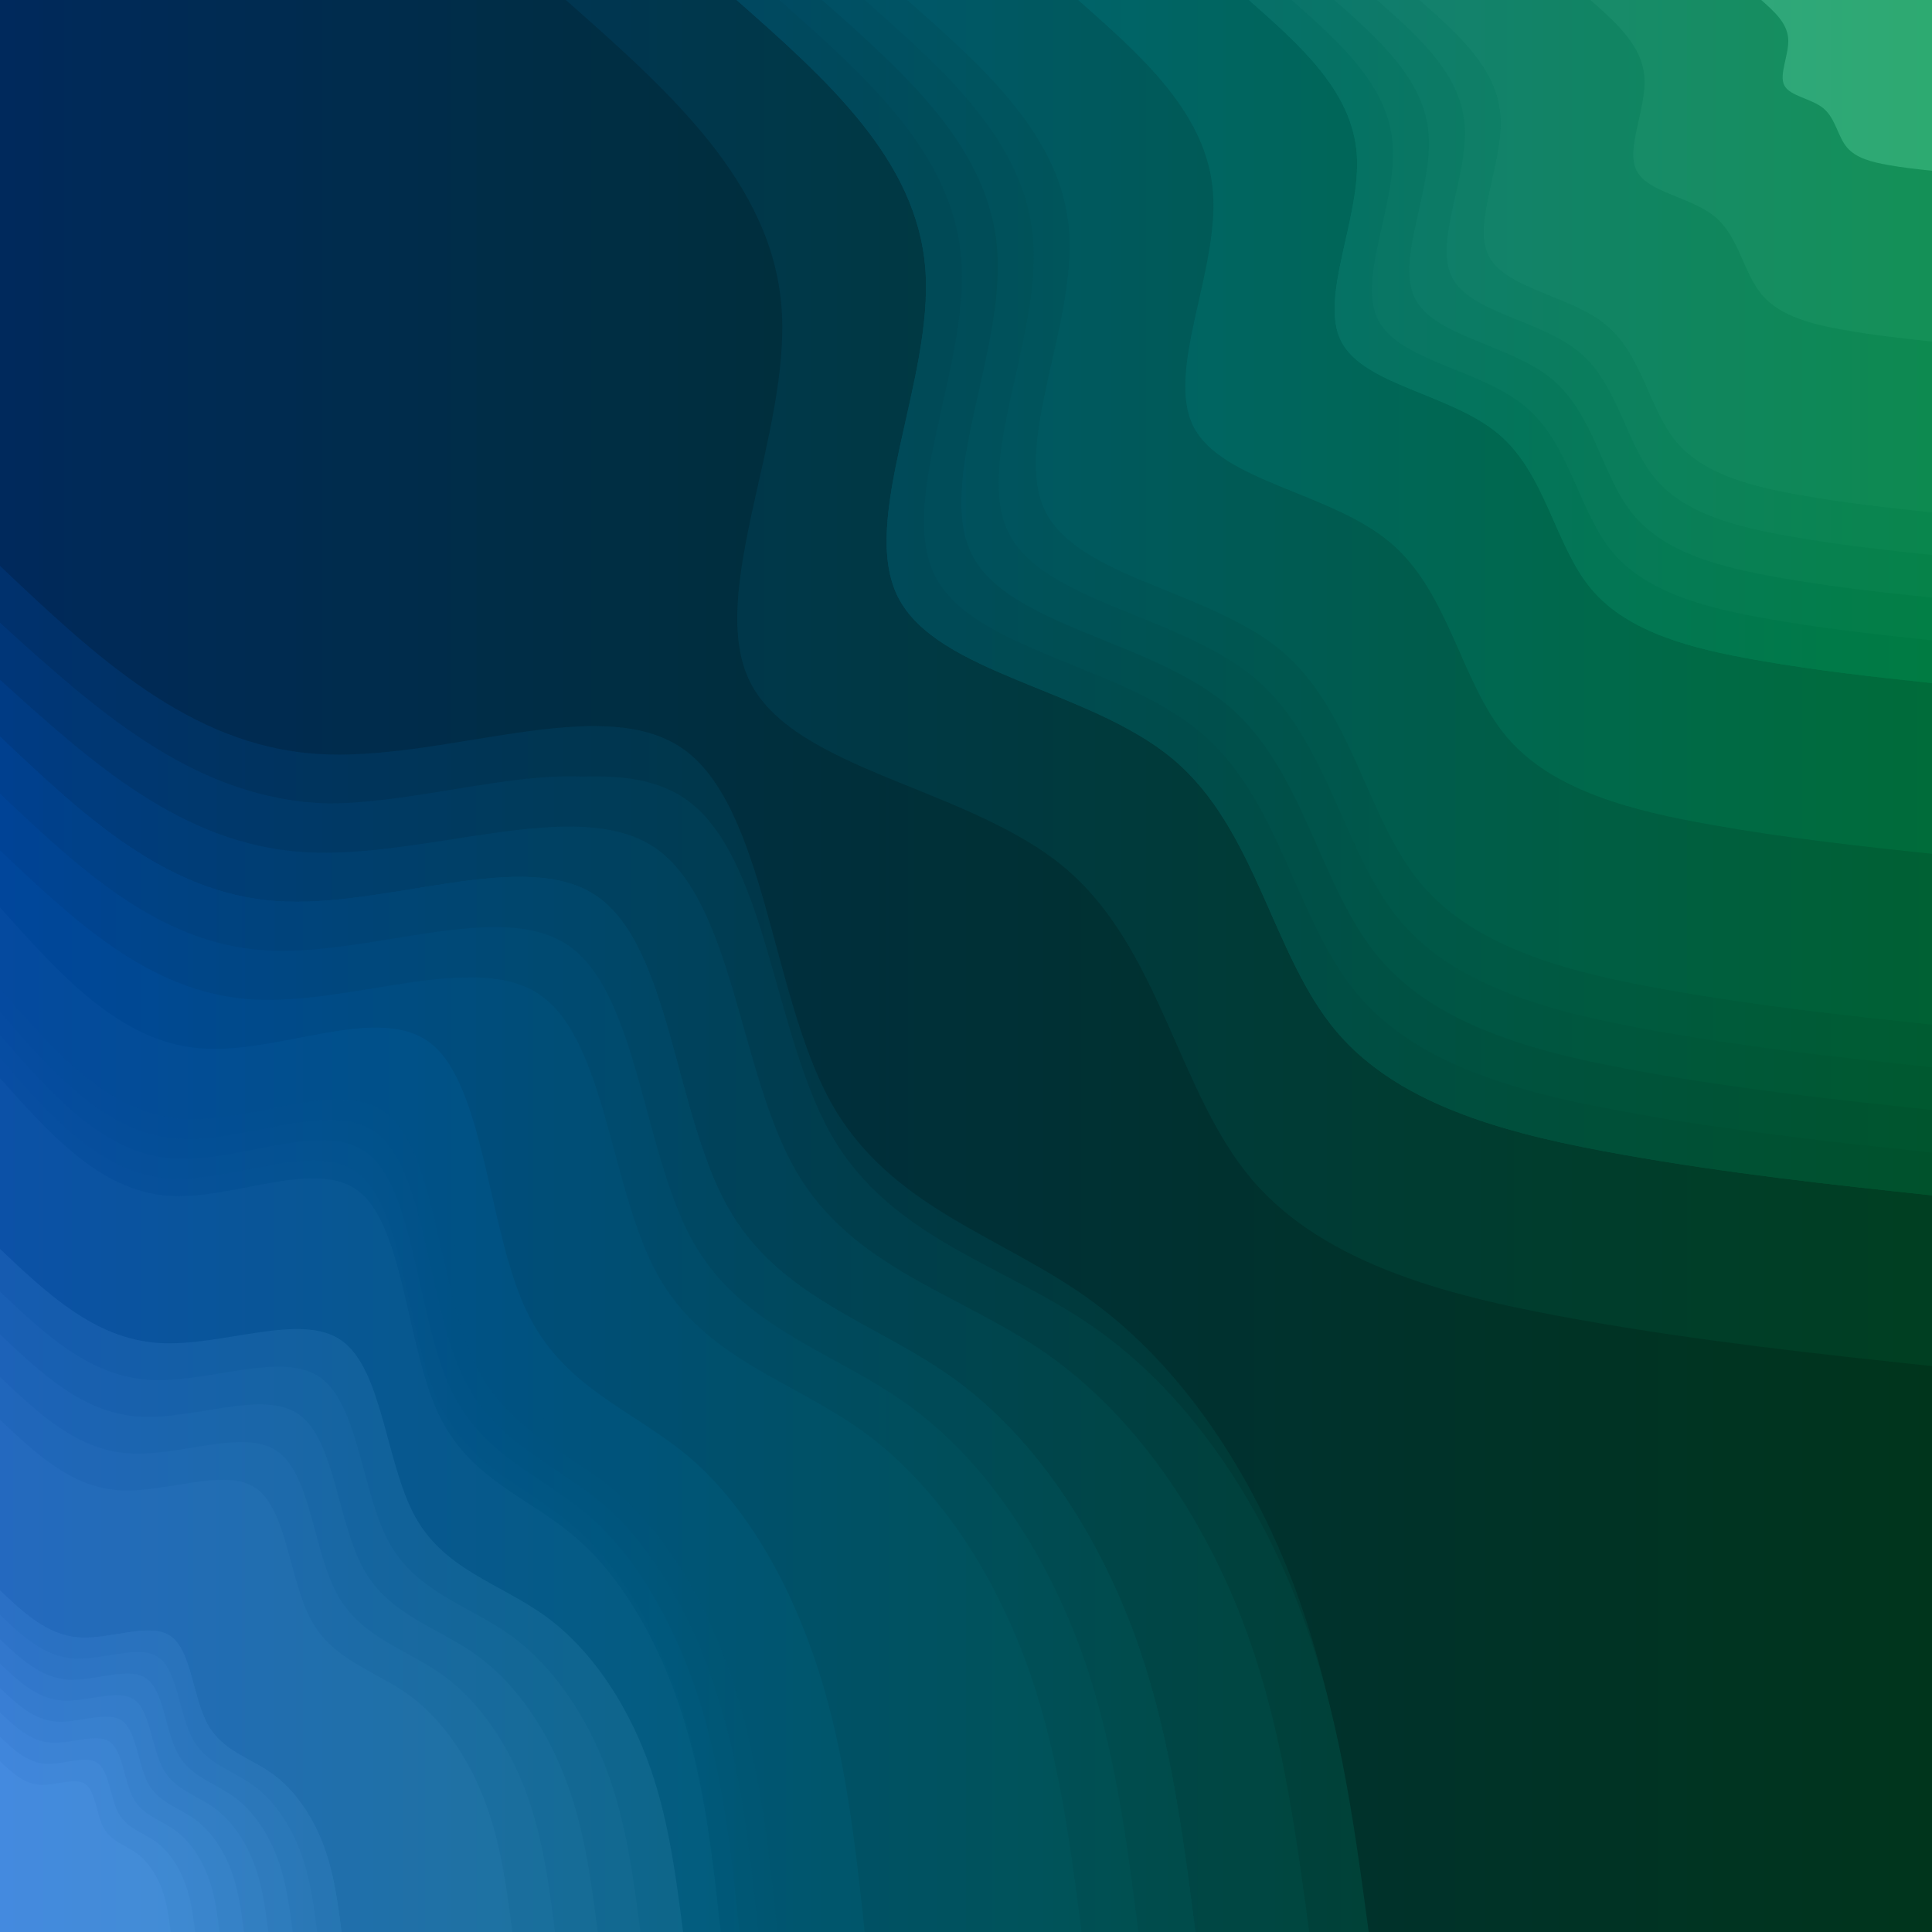
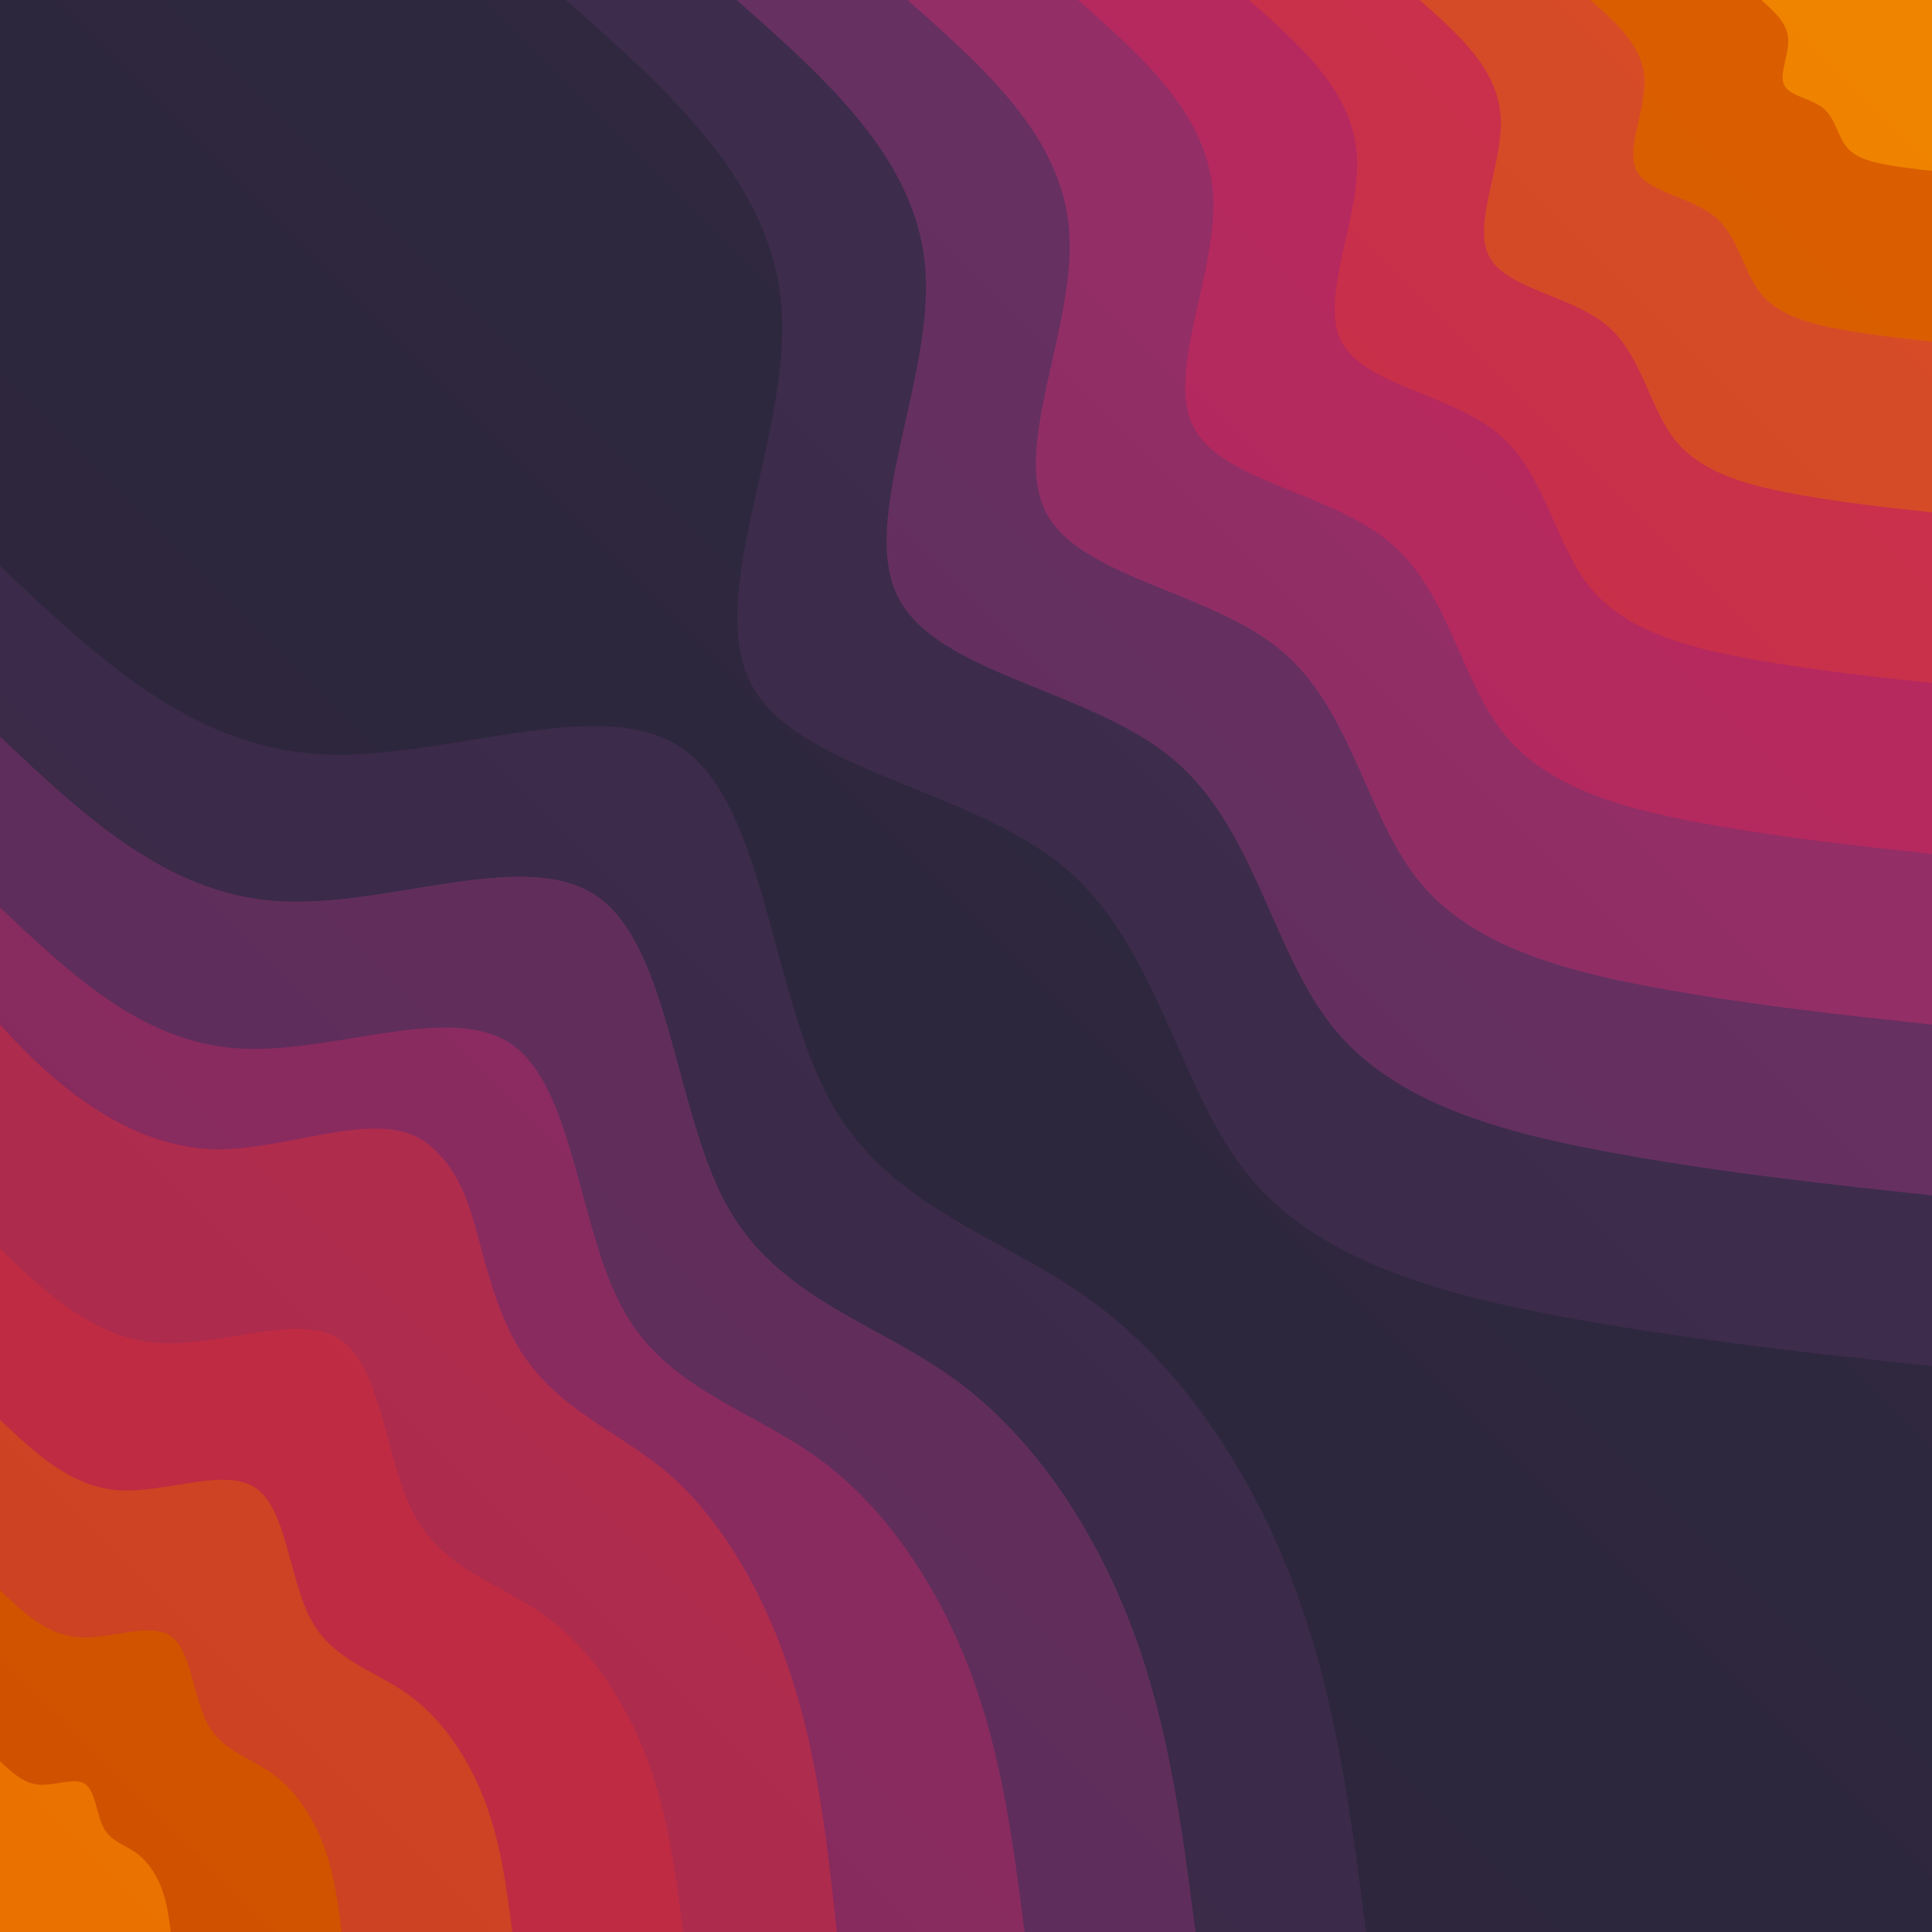
<svg xmlns="http://www.w3.org/2000/svg" xmlns:xlink="http://www.w3.org/1999/xlink" id="visual" viewBox="0 0 4096 4096" width="4096" height="4096" version="1.1">
  <defs id="defs24901">
    <linearGradient id="linearGradient18394">
-       <stop style="stop-color:#1a5fb4;stop-opacity:1" offset="0" id="stop18390" />
-       <stop style="stop-color:#26a269;stop-opacity:1" offset="1" id="stop18392" />
+       <stop style="stop-color:#9f9f9f;stop-opacity:1;" offset="0" id="stop18390" />
+       <stop style="stop-color:#c2c2c2;stop-opacity:1;" offset="1" id="stop18392" />
    </linearGradient>
    <linearGradient id="grad1_0" x1="0%" y1="0%" x2="100%" y2="100%">
      <stop offset="30%" stop-color="#813d9c" stop-opacity="1" id="stop24896" />
      <stop offset="70%" stop-color="#813d9c" stop-opacity="1" id="stop24898" />
    </linearGradient>
-     <linearGradient xlink:href="#linearGradient18394" id="linearGradient18396" x1="0" y1="2047.975" x2="4096" y2="2047.975" gradientUnits="userSpaceOnUse" />
+     <linearGradient xlink:href="#linearGradient18394" id="linearGradient18396" x1="127.831" y1="3977.89" x2="4096" y2="9.721" gradientUnits="userSpaceOnUse" />
  </defs>
  <defs id="defs24908">
    <linearGradient id="grad1_1" x1="0%" y1="0%" x2="100%" y2="100%">
      <stop offset="30%" stop-color="#813d9c" stop-opacity="1" id="stop24903" />
      <stop offset="70%" stop-color="#515cc0" stop-opacity="1" id="stop24905" />
    </linearGradient>
  </defs>
  <defs id="defs24915">
    <linearGradient id="grad1_2" x1="0%" y1="0%" x2="100%" y2="100%">
      <stop offset="30%" stop-color="#0076d6" stop-opacity="1" id="stop24910" />
      <stop offset="70%" stop-color="#515cc0" stop-opacity="1" id="stop24912" />
    </linearGradient>
  </defs>
  <defs id="defs24922">
    <linearGradient id="grad1_3" x1="0%" y1="0%" x2="100%" y2="100%">
      <stop offset="30%" stop-color="#0076d6" stop-opacity="1" id="stop24917" />
      <stop offset="70%" stop-color="#008bdb" stop-opacity="1" id="stop24919" />
    </linearGradient>
  </defs>
  <defs id="defs24929">
    <linearGradient id="grad1_4" x1="0%" y1="0%" x2="100%" y2="100%">
      <stop offset="30%" stop-color="#009dd0" stop-opacity="1" id="stop24924" />
      <stop offset="70%" stop-color="#008bdb" stop-opacity="1" id="stop24926" />
    </linearGradient>
  </defs>
  <defs id="defs24936">
    <linearGradient id="grad1_5" x1="0%" y1="0%" x2="100%" y2="100%">
      <stop offset="30%" stop-color="#009dd0" stop-opacity="1" id="stop24931" />
      <stop offset="70%" stop-color="#00acba" stop-opacity="1" id="stop24933" />
    </linearGradient>
  </defs>
  <defs id="defs24943">
    <linearGradient id="grad1_6" x1="0%" y1="0%" x2="100%" y2="100%">
      <stop offset="30%" stop-color="#00b89c" stop-opacity="1" id="stop24938" />
      <stop offset="70%" stop-color="#00acba" stop-opacity="1" id="stop24940" />
    </linearGradient>
  </defs>
  <defs id="defs24950">
    <linearGradient id="grad1_7" x1="0%" y1="0%" x2="100%" y2="100%">
      <stop offset="30%" stop-color="#00b89c" stop-opacity="1" id="stop24945" />
      <stop offset="70%" stop-color="#2ec27e" stop-opacity="1" id="stop24947" />
    </linearGradient>
  </defs>
  <defs id="defs24957">
    <linearGradient id="grad2_0" x1="0%" y1="0%" x2="100%" y2="100%">
      <stop offset="30%" stop-color="#813d9c" stop-opacity="1" id="stop24952" />
      <stop offset="70%" stop-color="#813d9c" stop-opacity="1" id="stop24954" />
    </linearGradient>
  </defs>
  <defs id="defs24964">
    <linearGradient id="grad2_1" x1="0%" y1="0%" x2="100%" y2="100%">
      <stop offset="30%" stop-color="#515cc0" stop-opacity="1" id="stop24959" />
      <stop offset="70%" stop-color="#813d9c" stop-opacity="1" id="stop24961" />
    </linearGradient>
  </defs>
  <defs id="defs24971">
    <linearGradient id="grad2_2" x1="0%" y1="0%" x2="100%" y2="100%">
      <stop offset="30%" stop-color="#515cc0" stop-opacity="1" id="stop24966" />
      <stop offset="70%" stop-color="#0076d6" stop-opacity="1" id="stop24968" />
    </linearGradient>
  </defs>
  <defs id="defs24978">
    <linearGradient id="grad2_3" x1="0%" y1="0%" x2="100%" y2="100%">
      <stop offset="30%" stop-color="#008bdb" stop-opacity="1" id="stop24973" />
      <stop offset="70%" stop-color="#0076d6" stop-opacity="1" id="stop24975" />
    </linearGradient>
  </defs>
  <defs id="defs24985">
    <linearGradient id="grad2_4" x1="0%" y1="0%" x2="100%" y2="100%">
      <stop offset="30%" stop-color="#008bdb" stop-opacity="1" id="stop24980" />
      <stop offset="70%" stop-color="#009dd0" stop-opacity="1" id="stop24982" />
    </linearGradient>
  </defs>
  <defs id="defs24992">
    <linearGradient id="grad2_5" x1="0%" y1="0%" x2="100%" y2="100%">
      <stop offset="30%" stop-color="#00acba" stop-opacity="1" id="stop24987" />
      <stop offset="70%" stop-color="#009dd0" stop-opacity="1" id="stop24989" />
    </linearGradient>
  </defs>
  <defs id="defs24999">
    <linearGradient id="grad2_6" x1="0%" y1="0%" x2="100%" y2="100%">
      <stop offset="30%" stop-color="#00acba" stop-opacity="1" id="stop24994" />
      <stop offset="70%" stop-color="#00b89c" stop-opacity="1" id="stop24996" />
    </linearGradient>
  </defs>
  <defs id="defs25006">
    <linearGradient id="grad2_7" x1="0%" y1="0%" x2="100%" y2="100%">
      <stop offset="30%" stop-color="#2ec27e" stop-opacity="1" id="stop25001" />
      <stop offset="70%" stop-color="#00b89c" stop-opacity="1" id="stop25003" />
    </linearGradient>
  </defs>
  <g id="layer1" style="display:inline">
    <rect x="0" y="0" width="4096" height="4096" fill="#2ec27e" id="rect24894" style="font-variation-settings:normal;vector-effect:none;fill:#241f31;fill-opacity:1;stroke-width:1;stroke-linecap:butt;stroke-linejoin:miter;stroke-miterlimit:4;stroke-dasharray:none;stroke-dashoffset:0;stroke-opacity:1;-inkscape-stroke:none;stop-color:#000000" />
    <path d="m 4096,2896.3 c -244.6,-26.2 -489.2,-52.4 -749.6,-98.7 -260.5,-46.3 -536.8,-112.7 -693.4,-298.3 -156.6,-185.5 -193.3,-490.1 -396.2,-660.1 -202.9,-170 -571.8,-205.4 -666.2,-392.7 -94.4,-187.3 85.8,-526.6 66.4,-793 C 1637.7,387.1 1418.7,193.6 1199.7,0 H 4096 Z" fill="#00be8d" id="path25008" style="font-variation-settings:normal;vector-effect:none;fill:#30223b;fill-opacity:1;stroke-width:1;stroke-linecap:butt;stroke-linejoin:miter;stroke-miterlimit:4;stroke-dasharray:none;stroke-dashoffset:0;stroke-opacity:1;-inkscape-stroke:none;stop-color:#000000" />
    <path d="m 4096,2534.3 c -214,-22.9 -428,-45.9 -655.9,-86.4 -227.9,-40.5 -469.7,-98.6 -606.7,-261 -137,-162.3 -169.2,-428.9 -346.7,-577.6 -177.5,-148.8 -500.4,-179.7 -582.9,-343.6 -82.6,-163.9 75.1,-460.8 58.1,-693.9 C 1944.9,338.7 1753.3,169.4 1561.7,0 H 4096 Z" fill="#00b2ab" id="path25010" style="font-variation-settings:normal;vector-effect:none;fill:#4e254a;fill-opacity:1;stroke-width:1;stroke-linecap:butt;stroke-linejoin:miter;stroke-miterlimit:4;stroke-dasharray:none;stroke-dashoffset:0;stroke-opacity:1;-inkscape-stroke:none;stop-color:#000000" />
-     <g id="g28351">
-       <path d="m 4096,2534.3 c -214,-22.9 -428,-45.9 -655.9,-86.4 -227.9,-40.5 -469.7,-98.6 -606.7,-261 -137,-162.3 -169.2,-428.9 -346.7,-577.6 -177.5,-148.8 -500.4,-179.7 -582.9,-343.6 -82.6,-163.9 75.1,-460.8 58.1,-693.9 C 1944.9,338.7 1753.3,169.4 1561.7,0 H 4096 Z" style="fill:#4e254a;fill-opacity:1;stroke-width:1px;stroke-opacity:1;stop-color:#000000" id="path28341" />
-       <path d="M 4096,2443.78 C 3889.65,2421.7 3683.28,2399.53 3463.53,2360.47 3243.75,2321.43 3010.6,2265.4 2878.5,2108.8 2746.38,1952.3 2715.35,1695.22 2544.18,1551.83 2373.03,1408.35 2061.65,1378.55 1982.07,1220.5 1902.45,1062.45 2054.5,776.15 2038.12,551.375 2021.72,326.6 1836.97,163.35 1652.22,0 H 4096 Z" style="fill:#56244b;fill-opacity:1;stroke-width:1px;stroke-opacity:1;stop-color:#000000" id="path28343" />
-       <path d="M 4096,2353.25 C 3897.3,2332 3698.55,2310.65 3486.95,2273.05 3275.3,2235.45 3050.8,2181.5 2923.6,2030.7 2796.35,1880 2766.5,1632.45 2601.65,1494.35 2436.85,1356.2 2137,1327.5 2060.35,1175.3 1983.7,1023.1 2130.1,747.4 2114.35,530.95 2098.55,314.5 1920.65,157.3 1742.75,0 H 4096 Z" style="fill:#5f244c;fill-opacity:1;stroke-width:1px;stroke-opacity:1;stop-color:#000000" id="path28345" />
-       <path d="m 4096,2262.72 c -191.05,-20.42 -382.18,-40.95 -585.62,-77.1 C 3306.85,2149.47 3091,2097.6 2968.7,1952.6 2846.32,1807.7 2817.65,1569.67 2659.12,1436.87 2500.68,1304.05 2212.35,1276.45 2138.63,1130.1 2064.95,983.75 2205.7,718.65 2190.58,510.525 2175.38,302.4 2004.33,151.25 1833.28,0 H 4096 Z" style="fill:#67234d;fill-opacity:1;stroke-width:1px;stroke-opacity:1;stop-color:#000000" id="path28347" />
-       <path d="m 4096,2172.2 c -183.4,-19.6 -366.9,-39.3 -562.2,-74 -195.4,-34.7 -402.6,-84.5 -520,-223.7 -117.5,-139.1 -145,-367.6 -297.2,-495.1 -152.1,-127.5 -428.9,-154 -499.7,-294.5 -70.7,-140.5 64.4,-395 49.9,-594.8 C 2252.2,290.3 2088,145.2 1923.8,0 H 4096 Z" style="fill:#70234e;fill-opacity:1;stroke-width:1px;stroke-opacity:1;stop-color:#000000" id="path28349" />
-     </g>
    <path d="m 4096,2172.2 c -183.4,-19.6 -366.9,-39.3 -562.2,-74 -195.4,-34.7 -402.6,-84.5 -520,-223.7 -117.5,-139.1 -145,-367.6 -297.2,-495.1 -152.1,-127.5 -428.9,-154 -499.7,-294.5 -70.7,-140.5 64.4,-395 49.9,-594.8 C 2252.2,290.3 2088,145.2 1923.8,0 H 4096 Z" fill="#00a5c6" id="path25012" style="font-variation-settings:normal;vector-effect:none;fill:#70234e;fill-opacity:1;stroke-width:1;stroke-linecap:butt;stroke-linejoin:miter;stroke-miterlimit:4;stroke-dasharray:none;stroke-dashoffset:0;stroke-opacity:1;-inkscape-stroke:none;stop-color:#000000" />
    <path d="m 4096,1810.2 c -152.9,-16.4 -305.7,-32.7 -468.5,-61.7 -162.8,-28.9 -335.5,-70.4 -433.4,-186.4 -97.8,-116 -120.8,-306.4 -247.6,-412.6 C 2819.7,1043.2 2589.1,1021.1 2530.1,904.1 2471.1,787 2583.8,575 2571.6,408.4 2559.5,241.9 2422.7,121 2285.8,0 H 4096 Z" fill="#0095d8" id="path25014" style="font-variation-settings:normal;vector-effect:none;fill:#921f48;fill-opacity:1;stroke-width:1;stroke-linecap:butt;stroke-linejoin:miter;stroke-miterlimit:4;stroke-dasharray:none;stroke-dashoffset:0;stroke-opacity:1;-inkscape-stroke:none;stop-color:#000000" />
    <path d="m 4096,1448.15 c -122.3,-13.1 -244.6,-26.2 -374.8,-49.4 -130.2,-23.1 -268.4,-56.4 -346.7,-149.1 -78.3,-92.8 -96.7,-245.1 -198.1,-330.1 -101.4,-85 -285.9,-102.7 -333.1,-196.3 -47.2,-93.7 42.9,-263.3 33.2,-396.5 -9.7,-133.2 -119.2,-230 -228.7,-326.8 H 4096 Z" fill="#0081db" id="path25016" style="font-variation-settings:normal;vector-effect:none;fill:#af2438;fill-opacity:1;stroke-width:1;stroke-linecap:butt;stroke-linejoin:miter;stroke-miterlimit:4;stroke-dasharray:none;stroke-dashoffset:0;stroke-opacity:1;-inkscape-stroke:none;stop-color:#000000" />
-     <g id="g29134">
-       <path d="m 4096,1448.15 c -122.3,-13.1 -244.6,-26.2 -374.8,-49.4 -130.2,-23.1 -268.4,-56.4 -346.7,-149.1 -78.3,-92.8 -96.7,-245.1 -198.1,-330.1 -101.4,-85 -285.9,-102.7 -333.1,-196.3 -47.2,-93.7 42.9,-263.3 33.2,-396.5 -9.7,-133.2 -119.2,-230 -228.7,-326.8 H 4096 Z" style="fill:#af2438;fill-opacity:1;stroke-width:1px;stroke-opacity:1;stop-color:#000000" id="path29124" />
-       <path d="m 4096,1357.64 c -114.65,-12.28 -229.3,-24.55 -351.38,-46.3 -122.07,-21.68 -251.62,-52.88 -325.02,-139.78 -73.4,-87 -90.65,-229.797 -185.72,-309.472 -95.08,-79.7 -268.03,-96.276 -312.28,-184.051 -44.25,-87.825 40.23,-246.825 31.12,-371.7 C 2943.62,181.463 2840.98,90.713 2738.33,-0.037 H 4096 Z" style="fill:#b32931;fill-opacity:1;stroke-width:1px;stroke-opacity:1;stop-color:#000000" id="path29126" />
-       <path d="m 4096,1267.12 c -107,-11.44 -214,-22.9 -327.95,-43.2 -113.95,-20.25 -234.85,-49.35 -303.35,-130.45 -68.5,-81.19 -84.6,-214.495 -173.35,-288.845 -88.75,-74.4 -250.15,-89.85 -291.45,-171.8 -41.3,-81.95 37.55,-230.35 29.05,-346.9 -8.5,-116.55 -104.3,-201.25 -200.1,-285.95 H 4096 Z" style="fill:#b82e2a;fill-opacity:1;stroke-width:1px;stroke-opacity:1;stop-color:#000000" id="path29128" />
-       <path d="m 4096,1176.61 c -99.35,-10.62 -198.7,-21.25 -304.53,-40.1 -105.82,-18.82 -218.07,-45.82 -281.67,-121.12 -63.6,-75.403 -78.55,-199.202 -160.97,-268.228 -82.43,-69.1 -232.28,-83.425 -270.63,-159.55 -38.35,-76.075 34.87,-213.875 26.98,-322.1 -7.9,-108.225 -96.86,-186.875 -185.8,-265.524 H 4096 Z" style="fill:#bc3323;fill-opacity:1;stroke-width:1px;stroke-opacity:1;stop-color:#000000" id="path29130" />
-       <path d="m 4096,1086.1 c -91.7,-9.8 -183.4,-19.6 -281.1,-37 -97.7,-17.4 -201.3,-42.3 -260,-111.8 -58.7,-69.6 -72.5,-183.9 -148.6,-247.6 -76.1,-63.8 -214.4,-77 -249.8,-147.3 -35.4,-70.2 32.2,-197.4 24.9,-297.3 C 3174.1,145.2 3092,72.6 3009.9,0 H 4096 Z" style="fill:#c1381d;fill-opacity:1;stroke-width:1px;stroke-opacity:1;stop-color:#000000" id="path29132" />
-     </g>
    <path d="m 4096,1086.1 c -91.7,-9.8 -183.4,-19.6 -281.1,-37 -97.7,-17.4 -201.3,-42.3 -260,-111.8 -58.7,-69.6 -72.5,-183.9 -148.6,-247.6 -76.1,-63.8 -214.4,-77 -249.8,-147.3 -35.4,-70.2 32.2,-197.4 24.9,-297.3 C 3174.1,145.2 3092,72.6 3009.9,0 H 4096 Z" fill="#1569cd" id="path25018" style="font-variation-settings:normal;vector-effect:none;fill:#c1381d;fill-opacity:1;stroke-width:1;stroke-linecap:butt;stroke-linejoin:miter;stroke-miterlimit:4;stroke-dasharray:none;stroke-dashoffset:0;stroke-opacity:1;-inkscape-stroke:none;stop-color:#000000" />
    <path d="m 4096,724.1 c -61.1,-6.6 -122.3,-13.1 -187.4,-24.7 -65.1,-11.6 -134.2,-28.2 -173.3,-74.6 -39.2,-46.3 -48.4,-122.5 -99.1,-165 -50.7,-42.5 -143,-51.3 -166.6,-98.2 -23.5,-46.8 21.5,-131.6 16.7,-198.2 C 3481.4,96.8 3426.7,48.4 3371.9,0 H 4096 Z" fill="#6e4daf" id="path25020" style="font-variation-settings:normal;vector-effect:none;fill:#c64600;fill-opacity:1;stroke-width:1;stroke-linecap:butt;stroke-linejoin:miter;stroke-miterlimit:4;stroke-dasharray:none;stroke-dashoffset:0;stroke-opacity:1;-inkscape-stroke:none;stop-color:#000000" />
    <path d="m 4096,362 c -30.6,-3.2 -61.1,-6.5 -93.7,-12.3 -32.6,-5.8 -67.1,-14.1 -86.7,-37.3 -19.5,-23.2 -24.1,-61.3 -49.5,-82.5 -25.4,-21.3 -71.5,-25.7 -83.3,-49.1 -11.8,-23.4 10.8,-65.8 8.3,-99.1 C 3788.7,48.4 3761.3,24.2 3734,0 h 362 z" fill="#813d9c" id="path25022" style="fill:#e66100" />
    <path d="m 0,1199.7 c 200.5,189.8 401,379.6 669.3,398.4 268.3,18.9 604.4,-133.2 778.9,-10.4 174.4,122.9 187.2,520.6 312.5,747.6 125.3,227 363,283.3 555.1,423.7 192,140.4 338.3,365.1 427.4,602 89.2,236.8 121.1,485.9 153.1,735 H 0 Z" style="fill:#30223b;fill-opacity:1;stroke-width:1px;stroke-opacity:1;stop-color:#000000" id="path26767" />
-     <path d="m 0,1320.37 c 192.133,181.9 384.3,363.8 641.4,381.83 257.133,18.07 579.23,-127.67 746.43,-9.97 167.17,117.74 179.44,498.9 299.5,716.44 120.07,217.53 347.9,271.46 531.97,406.03 184,134.57 324.2,349.9 409.6,576.9 85.47,226.967 116.07,465.667 146.73,704.4 H 0 Z" style="fill:#3a2340;fill-opacity:1;stroke-width:1px;stroke-opacity:1;stop-color:#000000" id="path26769" />
-     <path d="m 0,1441.03 c 183.767,174 367.6,348 613.5,365.27 245.967,17.23 554.07,-122.13 713.97,-9.53 159.93,112.56 171.66,477.2 286.5,685.26 114.83,208.07 332.8,259.64 508.83,388.37 176,128.73 310.1,334.7 391.8,551.8 81.73,217.133 111.03,445.433 140.37,673.8 H 0 Z" style="fill:#442445;fill-opacity:1;stroke-width:1px;stroke-opacity:1;stop-color:#000000" id="path26771" />
-     <path d="m 0,1320.37 c 200.865,181.9 401.765,363.8 670.55,381.83 268.819,18.07 605.554,-127.67 780.353,-9.97 174.767,117.74 187.595,498.9 313.111,716.44 125.527,217.53 363.711,271.46 556.146,406.03 192.362,134.57 338.934,349.9 428.215,576.9 89.354,226.967 121.345,465.667 153.399,704.4 H 0 Z" style="fill:#3a2340;fill-opacity:1;stroke-width:1.022px;stroke-opacity:1;stop-color:#000000" id="path26769-9" />
-     <path d="m 0,1441.03 c 192.119,174 384.306,348 641.382,365.27 257.145,17.23 579.251,-122.13 746.418,-9.53 167.198,112.56 179.462,477.2 299.521,685.26 120.049,208.07 347.925,259.64 531.955,388.37 183.999,128.73 324.193,334.7 409.606,551.8 85.444,217.133 116.076,445.433 146.749,673.8 H 0 Z" style="fill:#442445;fill-opacity:1;stroke-width:1.022px;stroke-opacity:1;stop-color:#000000" id="path26771-3" />
    <path d="m 0,1561.7 c 175.4,166.1 350.9,332.2 585.6,348.7 234.8,16.4 528.9,-116.6 681.5,-9.1 152.7,107.4 163.9,455.5 273.5,654.1 109.6,198.6 317.7,247.8 485.7,370.7 168,122.9 296,319.5 374,526.7 78,207.3 106,425.2 134,643.2 H 0 Z" style="fill:#4e254a;fill-opacity:1;stroke-width:1px;stroke-opacity:1;stop-color:#000000" id="path26773" />
    <path d="m 0,1561.7 c 175.4,166.1 350.9,332.2 585.6,348.7 234.8,16.4 528.9,-116.6 681.5,-9.1 152.7,107.4 163.9,455.5 273.5,654.1 109.6,198.6 317.7,247.8 485.7,370.7 168,122.9 296,319.5 374,526.7 78,207.3 106,425.2 134,643.2 H 0 Z" fill="#00b2ab" id="path25028" style="font-variation-settings:normal;vector-effect:none;fill:#4e254a;fill-opacity:1;stroke-width:1;stroke-linecap:butt;stroke-linejoin:miter;stroke-miterlimit:4;stroke-dasharray:none;stroke-dashoffset:0;stroke-opacity:1;-inkscape-stroke:none;stop-color:#000000" />
    <path d="m 0,1923.8 c 150.4,142.3 300.8,284.6 502,298.8 201.2,14.1 453.3,-99.9 584.1,-7.8 130.9,92.1 140.5,390.4 234.4,560.7 94,170.2 272.3,212.4 416.3,317.7 144,105.4 253.8,273.9 320.6,451.5 66.9,177.7 90.9,364.5 114.8,551.3 H 0 Z" fill="#00a5c6" id="path25030" style="font-variation-settings:normal;vector-effect:none;fill:#70234e;fill-opacity:1;stroke-width:1;stroke-linecap:butt;stroke-linejoin:miter;stroke-miterlimit:4;stroke-dasharray:none;stroke-dashoffset:0;stroke-opacity:1;-inkscape-stroke:none;stop-color:#000000" />
-     <path d="m 0,1561.7 c 175.4,166.1 350.9,332.2 585.6,348.7 234.8,16.4 528.9,-116.6 681.5,-9.1 152.7,107.4 163.9,455.5 273.5,654.1 109.6,198.6 317.7,247.8 485.7,370.7 168,122.9 296,319.5 374,526.7 78,207.3 106,425.2 134,643.2 H 0 Z" style="fill:#4e254a;fill-opacity:1;stroke-width:1px;stroke-opacity:1;stop-color:#000000" id="path27061" />
-     <path d="m 0,1682.4 c 167.067,158.17 334.2,316.33 557.733,332.07 223.6,15.63 503.697,-111.04 649.037,-8.67 145.43,102.3 156.1,433.8 260.46,622.97 104.4,189.13 302.57,236 462.57,353.03 160,117.067 281.93,304.3 356.2,501.633 74.3,197.434 100.97,404.967 127.6,612.567 H 0 Z" style="fill:#59244b;fill-opacity:1;stroke-width:1px;stroke-opacity:1;stop-color:#000000" id="path27063" />
-     <path d="m 0,1803.1 c 158.733,150.23 317.5,300.47 529.867,315.43 212.4,14.87 478.503,-105.46 616.563,-8.23 138.17,97.2 148.3,412.1 247.44,591.83 99.2,179.67 287.43,224.2 439.43,335.37 152,111.233 267.87,289.1 338.4,476.567 70.6,187.566 95.93,384.733 121.2,581.933 H 0 Z" style="fill:#64234c;fill-opacity:1;stroke-width:1px;stroke-opacity:1;stop-color:#000000" id="path27065" />
-     <path d="m 0,1923.8 c 126.934,142.3 253.867,284.6 423.675,298.8 169.808,14.1 382.573,-99.9 492.965,-7.8 110.476,92.1 118.578,390.4 197.827,560.7 79.334,170.2 229.814,212.4 351.346,317.7 121.532,105.4 214.201,273.9 270.578,451.5 56.462,177.7 76.717,364.5 96.888,551.3 H 0 Z" style="fill:#70234e;fill-opacity:1;stroke-width:0.919px;stroke-opacity:1;stop-color:#000000" id="path27067" />
-     <g id="g29900" transform="matrix(0.9210596,0,0,0.9428229,0,234.1972)">
-       <path d="m 0,1923.8 c 126.934,142.3 253.867,284.6 423.675,298.8 169.807,14.1 382.573,-99.9 492.965,-7.8 110.48,92.1 118.58,390.4 197.83,560.7 79.33,170.2 229.81,212.4 351.34,317.7 121.54,105.4 214.2,273.9 270.58,451.5 56.46,177.7 76.72,364.5 96.89,551.3 H 0 Z" style="fill:#70234e;fill-opacity:1;stroke-width:0.919px;stroke-opacity:1;stop-color:#000000" id="path29884" />
-       <path d="m 0,1975.51 c 123.907,138.92 247.815,277.83 413.583,291.69 165.769,13.77 373.471,-97.51 481.234,-7.61 107.833,89.91 115.743,381.11 193.113,547.35 77.44,166.15 224.34,207.35 342.98,310.15 118.65,102.88 209.1,267.37 264.14,440.74 55.11,173.46 74.88,355.81 94.58,538.17 H 0 Z" style="fill:#74224d;fill-opacity:1;stroke-width:0.919px;stroke-opacity:1;stop-color:#000000" id="path29886" />
-       <path d="m 0,2027.23 c 120.881,135.53 241.762,271.06 403.492,284.57 161.729,13.44 364.367,-95.13 469.502,-7.43 105.196,87.73 112.912,371.83 188.396,534.02 75.55,162.08 218.87,202.28 334.62,302.58 115.76,100.37 204,260.84 257.7,429.99 53.76,169.21 73.05,347.13 92.28,525.04 H 0 Z" style="fill:#79214c;fill-opacity:1;stroke-width:0.919px;stroke-opacity:1;stop-color:#000000" id="path29888" />
-       <path d="m 0,2078.94 c 117.855,132.15 235.71,264.29 393.4,277.46 157.691,13.11 355.265,-92.74 457.772,-7.24 102.555,85.54 110.078,362.54 183.688,520.67 73.65,158.03 213.39,197.23 326.24,295.03 112.89,97.85 198.9,254.31 251.26,419.23 52.41,164.97 71.22,338.44 89.98,511.91 H 0 Z" style="fill:#7e214b;fill-opacity:1;stroke-width:0.919px;stroke-opacity:1;stop-color:#000000" id="path29890" />
-       <path d="m 0,2130.66 c 114.829,128.75 229.657,257.51 383.309,270.34 153.651,12.79 346.162,-90.36 446.04,-7.06 99.914,83.36 107.245,353.26 178.971,507.33 71.76,153.97 207.92,192.17 317.88,287.47 110,95.35 193.8,247.79 244.82,408.47 51.06,160.73 69.39,329.76 87.68,498.79 H 0 Z" style="fill:#83204a;fill-opacity:1;stroke-width:0.919px;stroke-opacity:1;stop-color:#000000" id="path29892" />
-       <path d="m 0,2182.37 c 111.802,125.37 223.605,250.74 373.217,263.23 149.613,12.46 337.059,-87.97 434.309,-6.87 97.274,81.17 104.412,343.97 174.257,493.98 69.867,149.92 202.447,187.12 309.507,279.92 107.13,92.83 188.7,241.26 238.39,397.71 49.71,156.49 67.55,321.07 85.37,485.66 H 0 Z" style="fill:#882049;fill-opacity:1;stroke-width:0.919px;stroke-opacity:1;stop-color:#000000" id="path29894" />
-       <path d="m 0,2234.09 c 108.776,121.98 217.552,243.97 363.126,256.11 145.573,12.13 327.956,-85.59 422.577,-6.69 94.634,78.99 101.579,334.69 169.543,480.65 67.974,145.85 196.974,182.05 301.144,272.35 104.24,90.32 183.6,234.73 231.95,386.96 48.36,152.24 65.72,312.39 83.07,472.53 H 0 Z" style="fill:#8d1f48;fill-opacity:1;stroke-width:0.919px;stroke-opacity:1;stop-color:#000000" id="path29896" />
-       <path d="m 0,2285.8 c 105.75,118.6 211.5,237.2 353.034,249 141.535,11.8 318.854,-83.2 410.847,-6.5 91.993,76.8 98.745,325.4 164.828,467.3 66.083,141.8 191.501,177 292.771,264.8 101.36,87.8 178.5,228.2 225.51,376.2 47.01,148 63.89,303.7 80.77,459.4 H 0 Z" style="fill:#921f48;fill-opacity:1;stroke-width:0.919px;stroke-opacity:1;stop-color:#000000" id="path29898" />
-     </g>
-     <path d="m 0,2285.8 c 105.75,118.6 211.5,237.2 353.034,249 141.534,11.8 318.853,-83.2 410.846,-6.5 91.993,76.8 98.745,325.4 164.828,467.3 66.083,141.8 191.498,177 292.775,264.8 101.361,87.8 178.5,228.2 225.51,376.2 47.009,148 63.889,303.7 80.768,459.4 H 0 Z" fill="#0095d8" id="path25032" style="font-variation-settings:normal;vector-effect:none;fill:#921f48;fill-opacity:1;stroke-width:0.919;stroke-linecap:butt;stroke-linejoin:miter;stroke-miterlimit:4;stroke-dasharray:none;stroke-dashoffset:0;stroke-opacity:1;-inkscape-stroke:none;stop-color:#000000" />
+     <path d="m 0,2172.2 c 122.835,137.705 269.099,249.544 433.424,263.285 164.324,13.645 370.219,-96.674 477.046,-7.548 106.909,89.126 91.319,225.404 168.009,390.204 76.772,164.704 222.393,205.541 340.001,307.441 117.608,101.996 207.284,265.055 261.84,436.92 54.639,171.962 74.24,352.73 93.76,533.497 H 0 Z" style="fill:#af2438;fill-opacity:0.639;stroke-width:0.919px;stroke-opacity:1;stop-color:#000000" id="path27067" />
    <path d="m 0,2647.8 c 100.3,94.9 200.5,189.8 334.7,199.3 134.1,9.4 302.2,-66.7 389.4,-5.2 87.2,61.4 93.6,260.3 156.2,373.8 62.7,113.5 181.6,141.6 277.6,211.8 96,70.2 169.1,182.5 213.7,301 44.6,118.4 60.6,243 76.6,367.5 H 0 Z" style="fill:#af2438;fill-opacity:1;stroke-width:1px;stroke-opacity:1;stop-color:#000000" id="path27938" />
-     <path d="m 0,2738.33 c 94.025,88.97 187.975,177.92 313.775,186.82 125.725,8.82 283.3,-62.53 365.075,-4.87 81.75,57.57 87.75,244.02 146.45,350.42 58.75,106.425 170.225,132.775 260.23,198.575 90,65.825 158.55,171.1 200.35,282.2 41.79,111 56.79,227.8 71.79,344.525 H 0 Z" style="fill:#b32931;fill-opacity:1;stroke-width:1px;stroke-opacity:1;stop-color:#000000" id="path27940" />
-     <path d="m 0,2828.85 c 87.75,83.05 175.45,166.05 292.85,174.35 117.35,8.25 264.4,-58.35 340.75,-4.55 76.3,53.75 81.9,227.75 136.7,327.05 54.8,99.35 158.85,123.95 242.85,185.35 84,61.45 148,159.7 187,263.4 39,103.6 53,212.6 67,321.55 H 0 Z" style="fill:#b82e2a;fill-opacity:1;stroke-width:1px;stroke-opacity:1;stop-color:#000000" id="path27942" />
-     <path d="m 0,2919.38 c 81.475,77.12 162.925,154.17 271.925,161.87 108.975,7.67 245.5,-54.17 316.425,-4.23 70.85,49.93 76.05,211.48 126.95,303.68 50.85,92.275 147.475,115.125 225.475,172.125 77.995,57.075 137.445,148.3 173.645,244.6 36.2,96.2 49.2,197.4 62.2,298.575 H 0 Z" style="fill:#bc3323;fill-opacity:1;stroke-width:1px;stroke-opacity:1;stop-color:#000000" id="path27944" />
    <path d="m 0,3009.9 c 75.2,71.2 150.4,142.3 251,149.4 100.6,7.1 226.6,-50 292.1,-3.9 65.4,46.1 70.2,195.2 117.2,280.3 46.9,85.2 136.1,106.3 208.1,158.9 72,52.7 126.9,136.9 160.3,225.8 33.4,88.8 45.4,182.2 57.4,275.6 H 0 Z" style="fill:#c1381d;fill-opacity:1;stroke-width:1px;stroke-opacity:1;stop-color:#000000" id="path27946" />
    <path d="m 0,3371.9 c 50.1,47.5 100.3,94.9 167.3,99.6 67.1,4.7 151.1,-33.3 194.7,-2.6 43.7,30.7 46.9,130.2 78.2,186.9 31.3,56.8 90.7,70.8 138.7,105.9 48,35.2 84.6,91.3 106.9,150.5 22.3,59.3 30.3,121.5 38.3,183.8 H 0 Z" fill="#6e4daf" id="path25038" style="font-variation-settings:normal;vector-effect:none;fill:#c64600;fill-opacity:1;stroke-width:1;stroke-linecap:butt;stroke-linejoin:miter;stroke-miterlimit:4;stroke-dasharray:none;stroke-dashoffset:0;stroke-opacity:1;-inkscape-stroke:none;stop-color:#000000" />
    <path d="m 0,3734 c 25.1,23.7 50.1,47.4 83.7,49.8 33.5,2.3 75.5,-16.7 97.3,-1.3 21.8,15.3 23.4,65 39.1,93.4 15.6,28.4 45.4,35.4 69.4,53 24,17.5 42.3,45.6 53.4,75.2 11.1,29.6 15.1,60.8 19.1,91.9 H 0 Z" fill="#813d9c" id="path25040" style="fill:#e66100" />
    <path d="m 0,3371.9 c 50.1,47.5 100.3,94.9 167.3,99.6 67.1,4.7 151.1,-33.3 194.7,-2.6 43.7,30.7 46.9,130.2 78.2,186.9 31.3,56.8 90.7,70.8 138.7,105.9 48,35.2 84.6,91.3 106.9,150.5 22.3,59.3 30.3,121.5 38.3,183.8 H 0 Z" style="fill:#c64600;fill-opacity:1;stroke-width:1px;stroke-opacity:1;stop-color:#000000" id="path27705" />
-     <path d="m 0,3423.629 c 46.529,44.1 93.129,88.114 155.357,92.485 62.3,4.357 140.3,-30.928 180.786,-2.414 40.571,28.5 43.543,120.886 72.614,173.543 29.057,52.743 84.229,65.743 128.8,98.343 44.572,32.671 78.557,84.771 99.257,139.743 20.7,55.057 28.129,112.828 35.557,170.671 H 0 Z" style="fill:#ca4900;fill-opacity:1;stroke-width:1px;stroke-opacity:1;stop-color:#000000" id="path27707" />
-     <path d="m 0,3475.357 c 42.957,40.7 85.957,81.329 143.414,85.372 57.5,4.014 129.5,-28.558 166.872,-2.229 37.443,26.3 40.185,111.571 67.028,160.186 26.815,48.685 77.757,60.685 118.9,90.785 41.143,30.143 72.515,78.243 91.615,128.986 19.1,50.814 25.957,104.157 32.814,157.543 H 0 Z" style="fill:#cf4d00;fill-opacity:1;stroke-width:1px;stroke-opacity:1;stop-color:#000000" id="path27709" />
-     <path d="m 0,3527.086 c 39.386,37.3 78.786,74.543 131.471,78.257 52.7,3.671 118.7,-26.186 152.958,-2.043 34.314,24.1 36.828,102.257 61.442,146.829 24.572,44.628 71.286,55.628 109,83.228 37.715,27.614 66.472,71.714 83.972,118.229 17.5,46.571 23.786,95.485 30.071,144.414 H 0 Z" style="fill:#d35100;fill-opacity:1;stroke-width:1px;stroke-opacity:1;stop-color:#000000" id="path27711" />
-     <path d="m 0,3578.814 c 35.814,33.9 71.614,67.757 119.529,71.143 47.9,3.329 107.9,-23.814 139.042,-1.857 31.186,21.9 33.472,92.943 55.858,133.471 22.328,40.572 64.814,50.572 99.1,75.672 34.285,25.086 60.428,65.186 76.328,107.471 15.9,42.329 21.614,86.815 27.329,131.286 H 0 Z" style="fill:#d85500;fill-opacity:1;stroke-width:1px;stroke-opacity:1;stop-color:#000000" id="path27713" />
-     <path d="m 0,3630.543 c 32.243,30.5 64.443,60.971 107.586,64.028 43.1,2.986 97.1,-21.442 125.128,-1.671 28.057,19.7 30.115,83.629 50.272,120.114 20.085,36.515 58.343,45.515 89.2,68.115 30.857,22.557 54.385,58.657 68.685,96.714 14.3,38.086 19.443,78.143 24.586,118.157 H 0 Z" style="fill:#dc5900;fill-opacity:1;stroke-width:1px;stroke-opacity:1;stop-color:#000000" id="path27715" />
-     <path d="m 0,3682.271 c 28.671,27.1 57.271,54.186 95.643,56.915 38.3,2.643 86.3,-19.072 111.214,-1.486 24.929,17.5 26.757,74.314 44.686,106.757 17.843,32.457 51.871,40.457 79.3,60.557 27.428,20.029 48.343,52.129 61.043,85.957 12.7,33.843 17.271,69.472 21.843,105.029 H 0 Z" style="fill:#e15d00;fill-opacity:1;stroke-width:1px;stroke-opacity:1;stop-color:#000000" id="path27717" />
    <path d="m 0,3734 c 25.1,23.7 50.1,47.4 83.7,49.8 33.5,2.3 75.5,-16.7 97.3,-1.3 21.8,15.3 23.4,65 39.1,93.4 15.6,28.4 45.4,35.4 69.4,53 24,17.5 42.3,45.6 53.4,75.2 11.1,29.6 15.1,60.8 19.1,91.9 H 0 Z" style="fill:#e66100;fill-opacity:1;stroke-width:1px;stroke-opacity:1;stop-color:#000000" id="path27719" />
  </g>
-   <g id="layer2" style="display:inline;opacity:1;mix-blend-mode:color;fill:url(#linearGradient18396);fill-opacity:1;stroke:none">
-     <rect style="fill:url(#linearGradient18396);fill-opacity:1;stroke:none;stroke-width:0.852;-inkscape-stroke:none;stop-color:#000000" id="rect12758" width="4096" height="4096.05" x="5.6843419e-14" y="-0.05" />
+   <g id="layer2" style="display:inline;opacity:0.693;mix-blend-mode:overlay;fill:url(#linearGradient18396);fill-opacity:1;stroke:none">
+     <rect style="display:inline;fill:url(#linearGradient18396);fill-opacity:1;stroke:none;stroke-width:0.852;-inkscape-stroke:none;stop-color:#000000" id="rect12758" width="4096" height="4096.05" x="5.6843419e-14" y="-0.05" />
  </g>
</svg>
